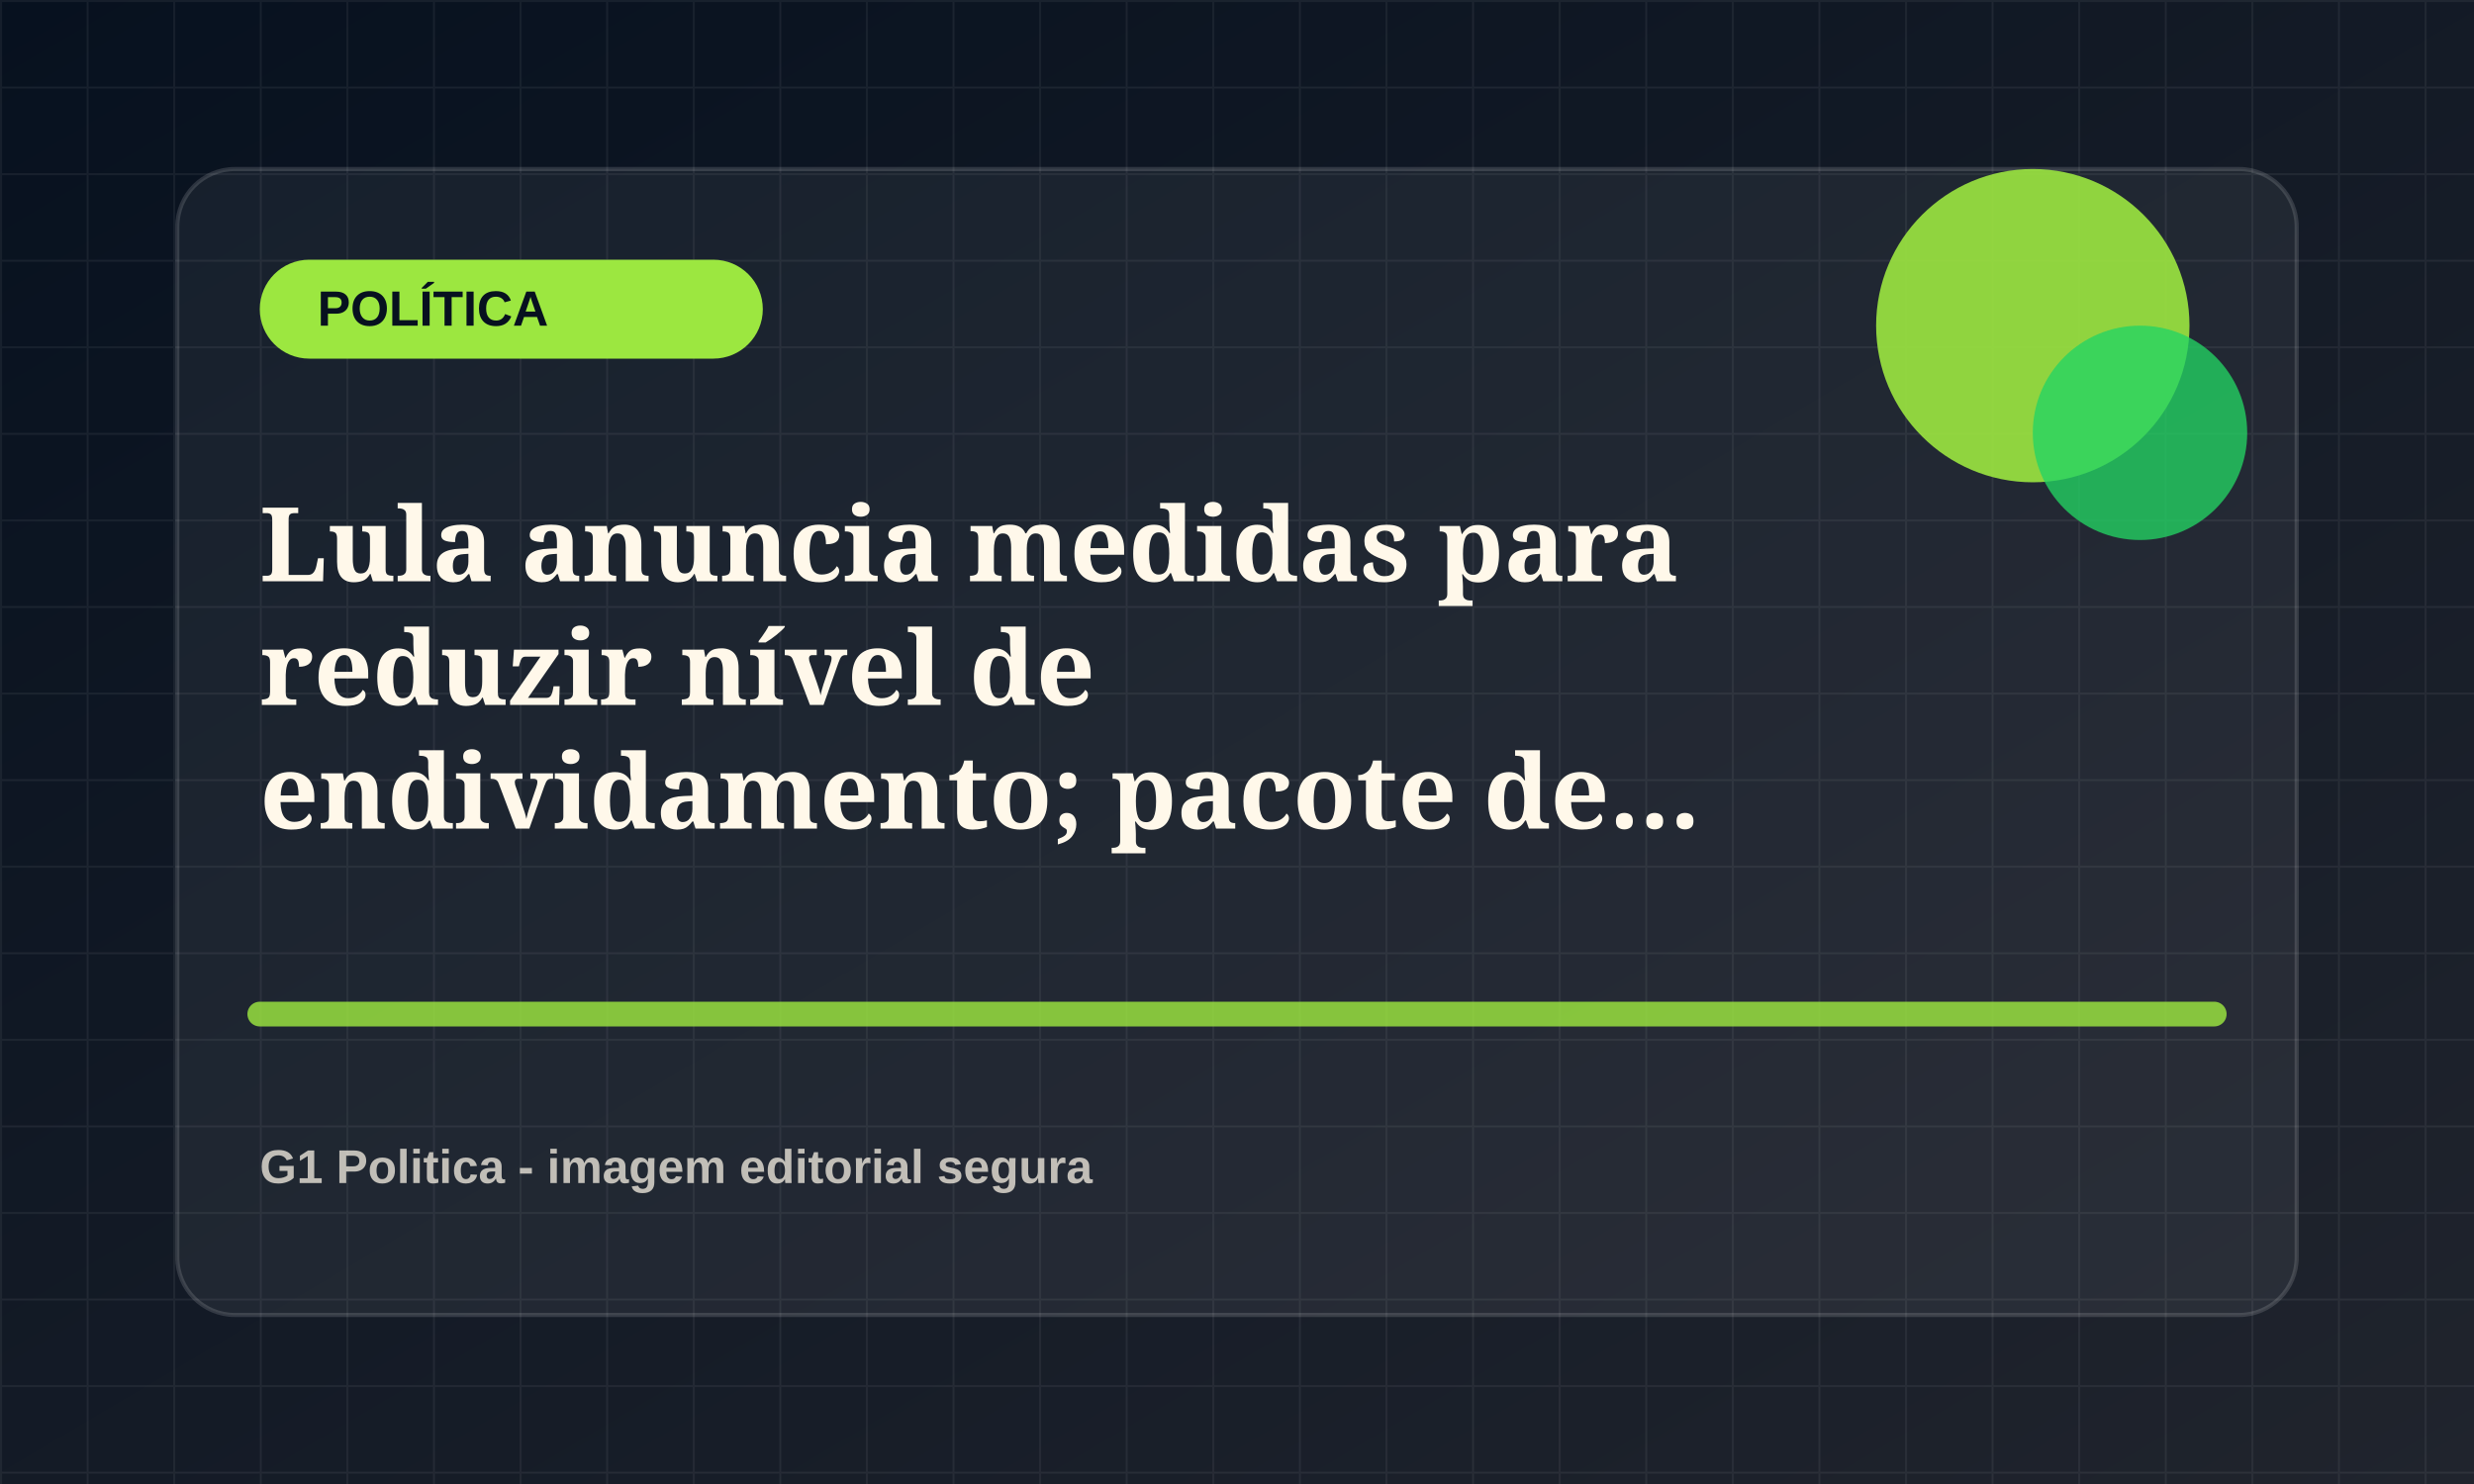
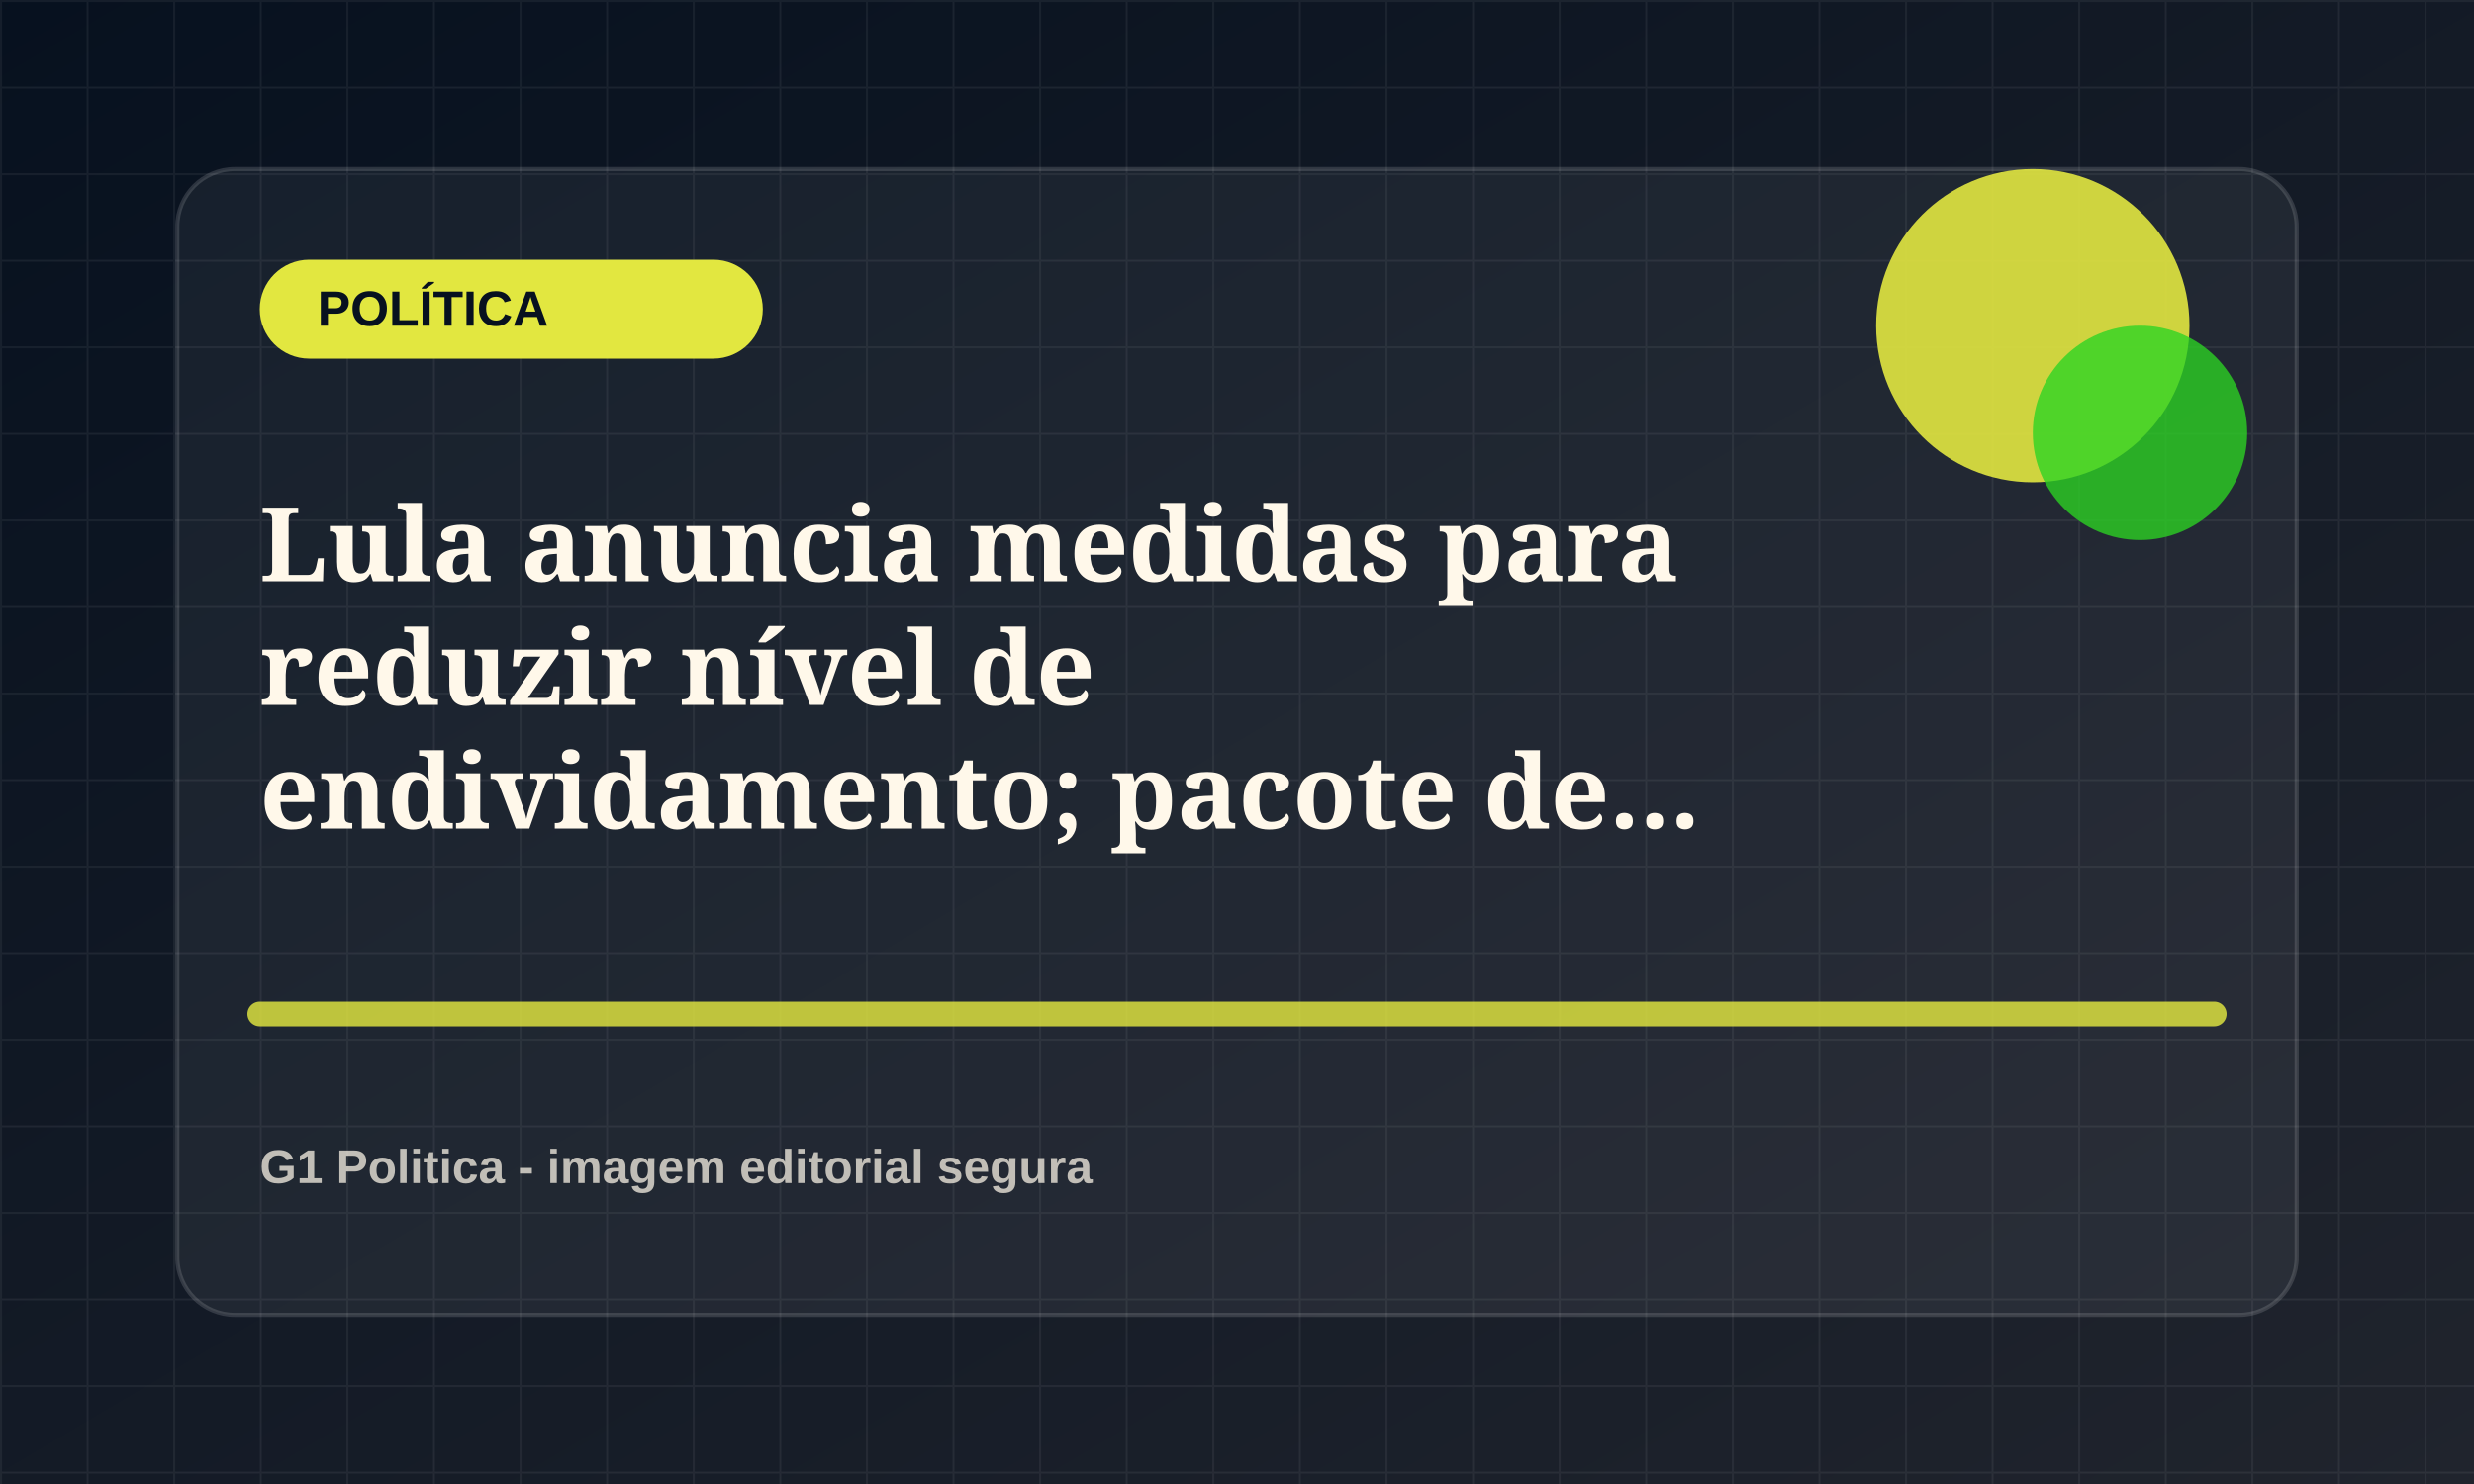
<svg xmlns="http://www.w3.org/2000/svg" viewBox="0 0 1200 720">
  <defs>
    <linearGradient id="bg" x1="0" x2="1" y1="0" y2="1">
      <stop offset="0" stop-color="#07111f" />
      <stop offset="1" stop-color="#20242d" />
    </linearGradient>
    <pattern id="grid" width="42" height="42" patternUnits="userSpaceOnUse">
      <path d="M42 0H0v42" fill="none" stroke="rgba(255,255,255,.055)" stroke-width="2" />
    </pattern>
  </defs>
  <rect width="1200" height="720" fill="url(#bg)" />
  <rect width="1200" height="720" fill="url(#grid)" />
  <rect x="86" y="82" width="1028" height="556" rx="28" fill="rgba(255,255,255,.055)" stroke="rgba(255,255,255,.14)" stroke-width="2" />
-   <rect x="126" y="126" width="244" height="48" rx="24" fill="hsl(87 78% 58%)" />
+   <rect x="126" y="126" width="244" height="48" rx="24" fill="hsl(62 78% 58%)" />
  <text x="154" y="158" fill="#07111f" font-family="Arial, sans-serif" font-size="24" font-weight="800">POLÍTICA</text>
-   <circle cx="986" cy="158" r="76" fill="hsl(87 78% 58%)" opacity=".9" />
-   <circle cx="1038" cy="210" r="52" fill="hsl(142 72% 48%)" opacity=".78" />
-   <path d="M126 492h948" stroke="hsl(87 78% 58%)" stroke-width="12" stroke-linecap="round" opacity=".82" />
+   <circle cx="986" cy="158" r="76" fill="hsl(62 78% 58%)" opacity=".9" />
+   <circle cx="1038" cy="210" r="52" fill="hsl(117 72% 48%)" opacity=".78" />
+   <path d="M126 492h948" stroke="hsl(62 78% 58%)" stroke-width="12" stroke-linecap="round" opacity=".82" />
  <text x="126" y="282" fill="#fff8ea" font-family="Georgia, serif" font-size="50" font-weight="700">
    <tspan x="126" dy="0">Lula anuncia medidas para</tspan>
    <tspan x="126" dy="60">reduzir nível de</tspan>
    <tspan x="126" dy="60">endividamento; pacote de...</tspan>
  </text>
  <text x="126" y="574" fill="rgba(255,248,234,.72)" font-family="Arial, sans-serif" font-size="23" font-weight="700">G1 Politica - imagem editorial segura</text>
</svg>
